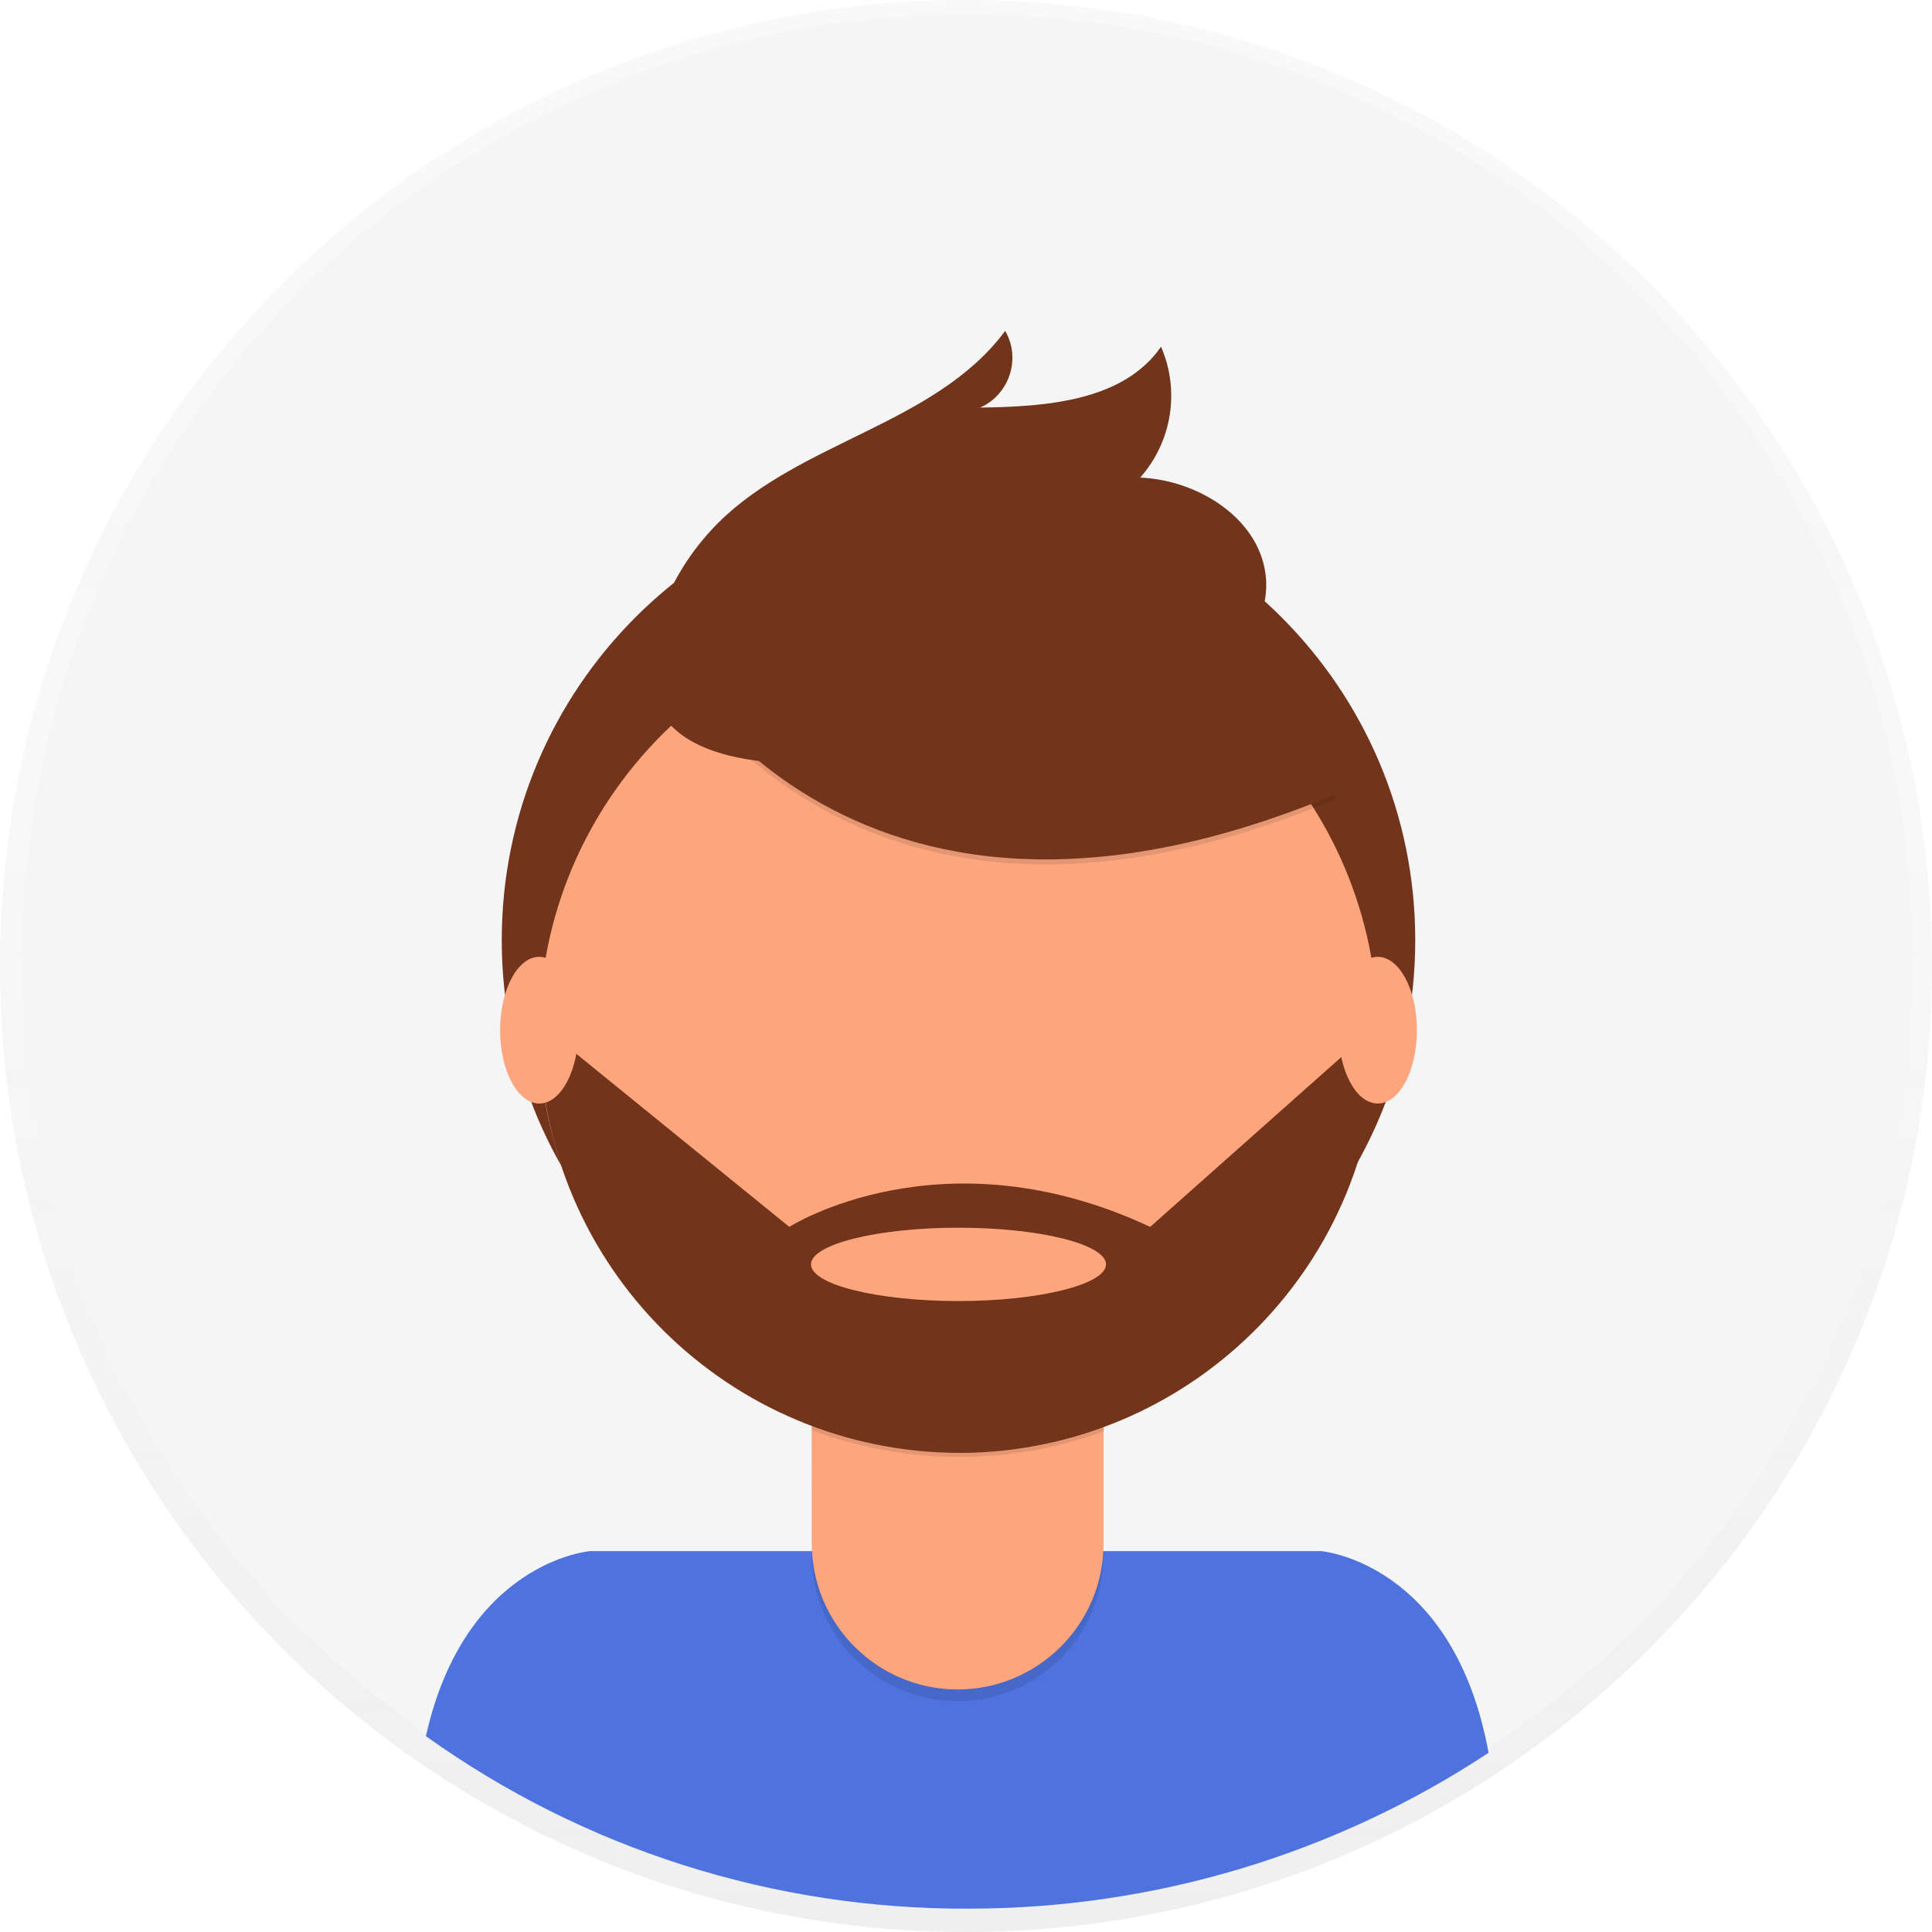
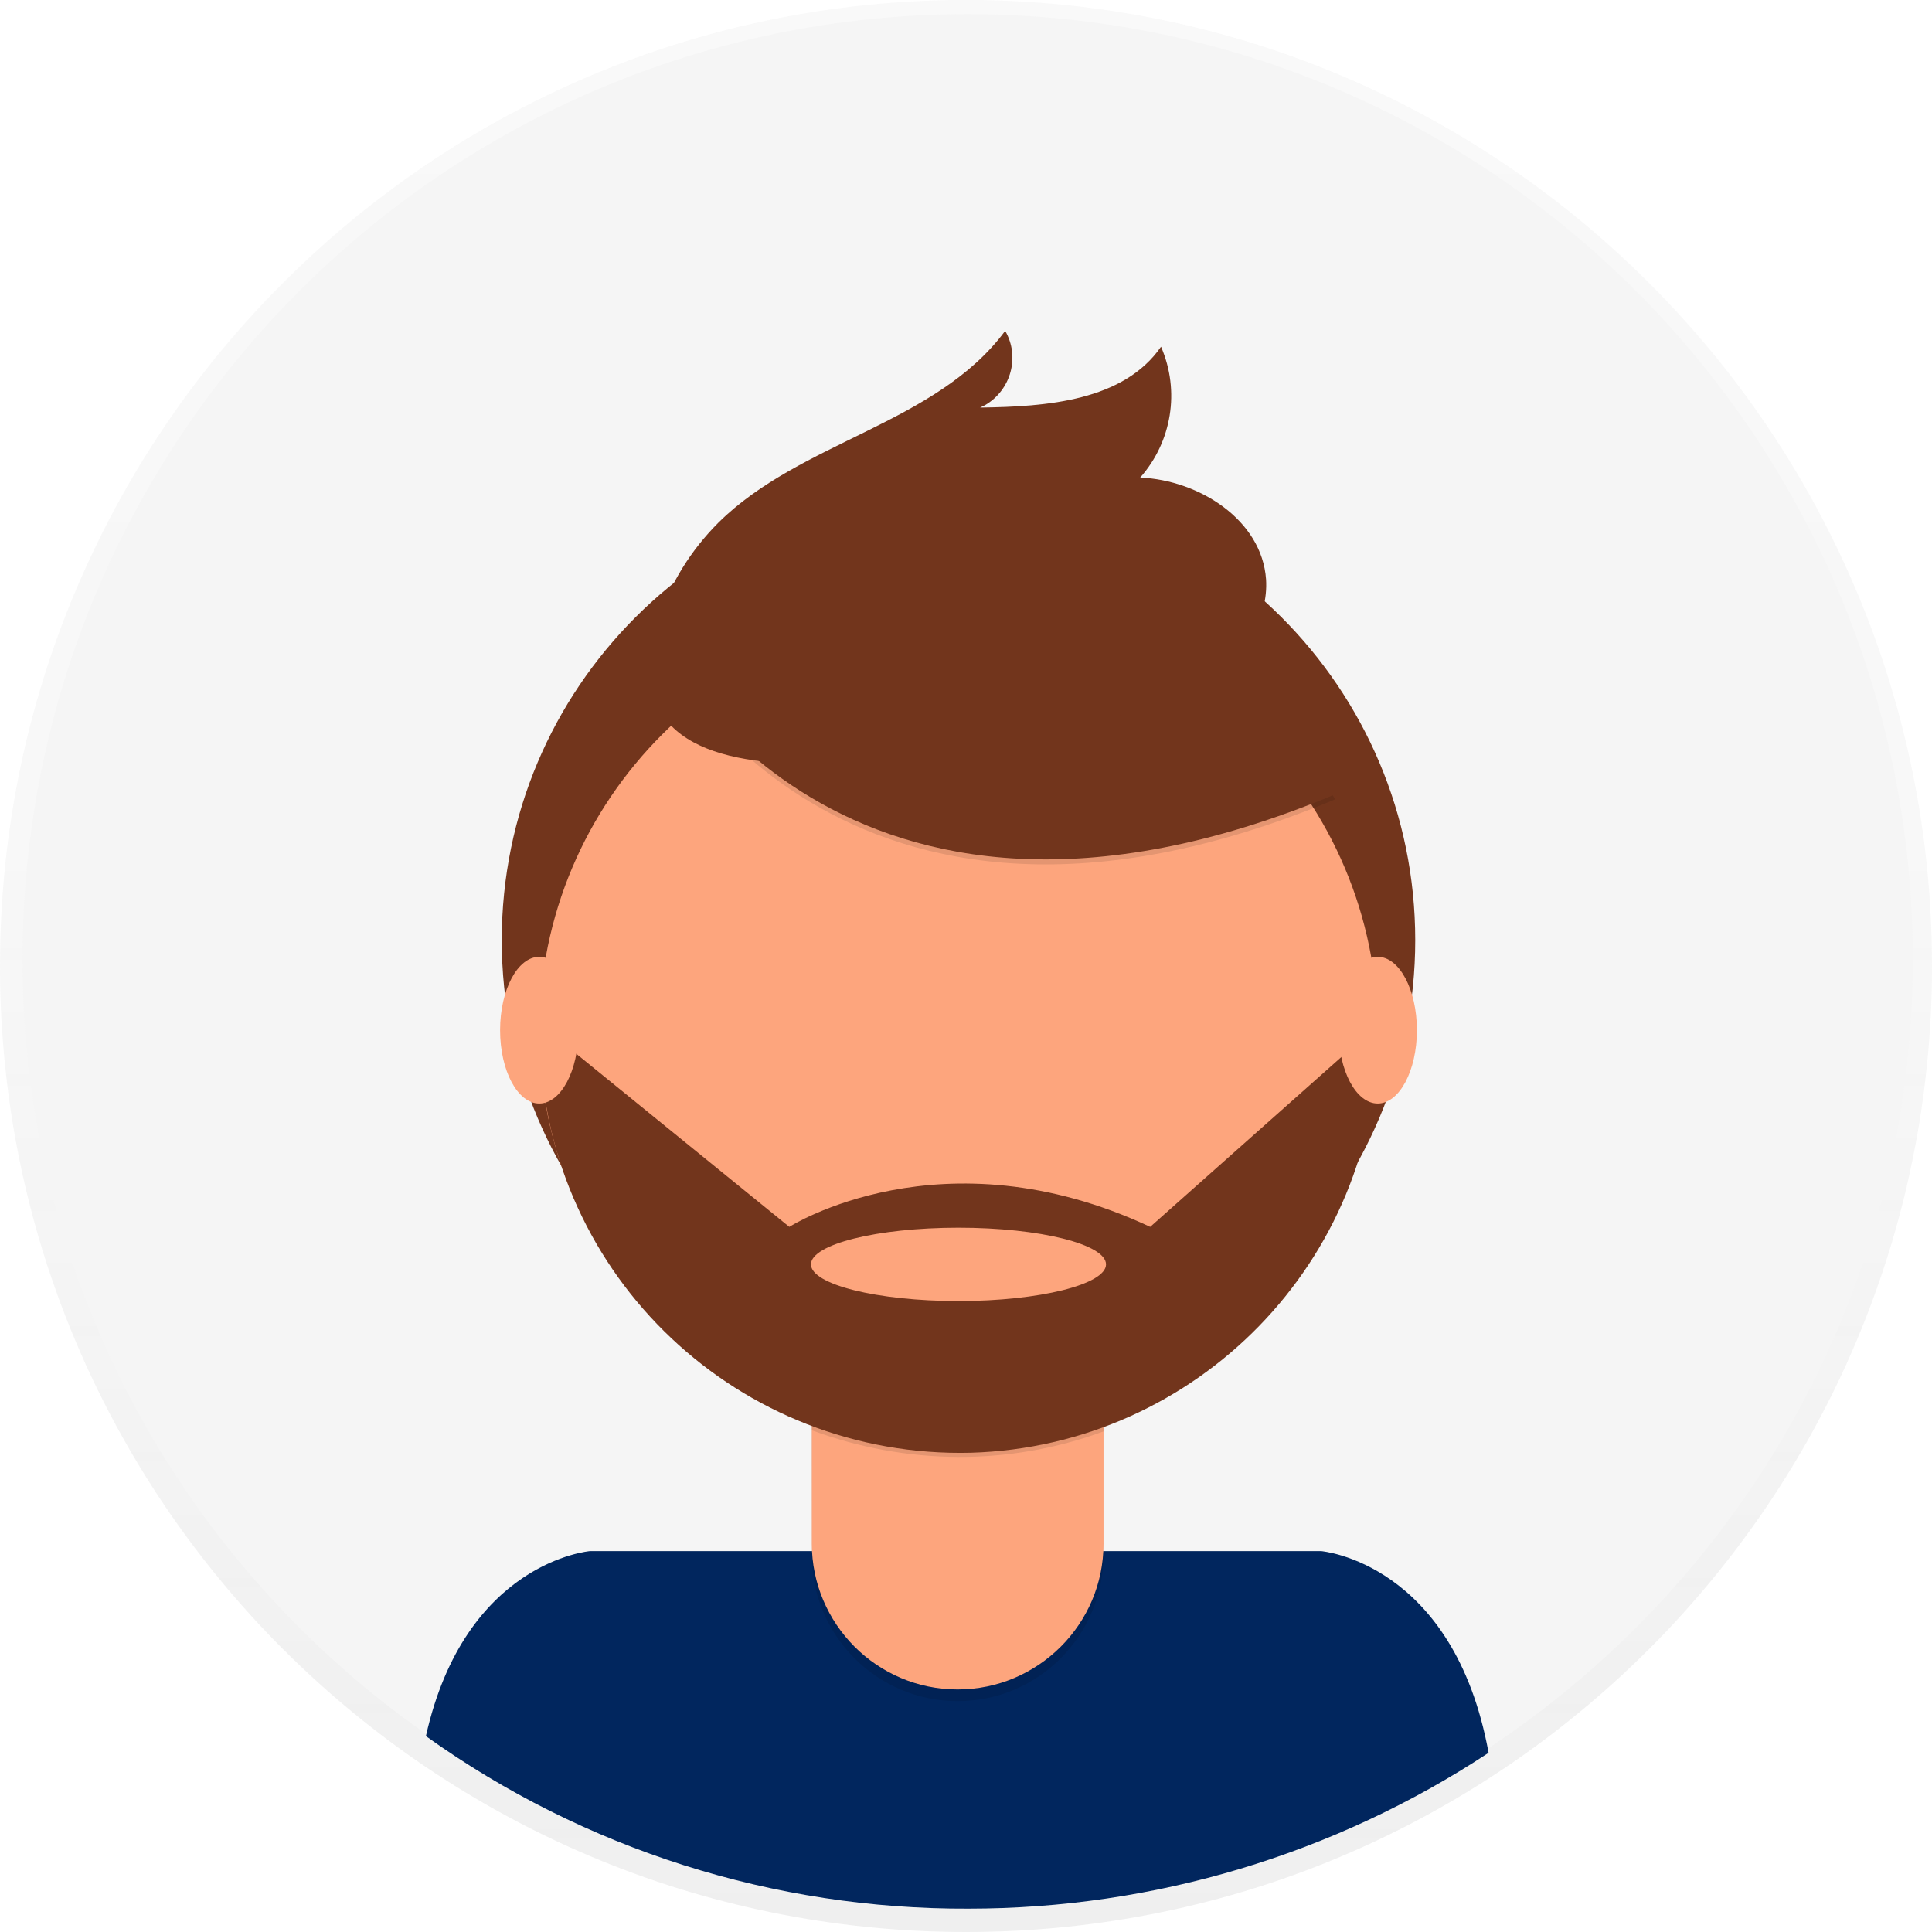
<svg xmlns="http://www.w3.org/2000/svg" version="1.1" id="_x38_8ce59e9-c4b8-4d1d-9d7a-ce0190159aa8" x="0px" y="0px" viewBox="0 0 231.8 231.8" style="enable-background:new 0 0 231.8 231.8;" xml:space="preserve">
  <style type="text/css">
	.st0{opacity:0.5;}
	.st1{fill:url(#SVGID_1_);}
	.st2{fill:#F5F5F5;}
- 	.st3{fill:#4E73DF;}
+ 	.st3{fill:#01265e;}
	.st4{fill:#72351C;}
	.st5{opacity:0.1;enable-background:new    ;}
	.st6{fill:#FDA57D;}
</style>
  <g class="st0">
    <linearGradient id="SVGID_1_" gradientUnits="userSpaceOnUse" x1="115.89" y1="526.22" x2="115.89" y2="758" gradientTransform="matrix(1 0 0 -1 0 758)">
      <stop offset="0" style="stop-color:#808080;stop-opacity:0.25" />
      <stop offset="0.54" style="stop-color:#808080;stop-opacity:0.12" />
      <stop offset="1" style="stop-color:#808080;stop-opacity:0.1" />
    </linearGradient>
    <circle class="st1" cx="115.9" cy="115.9" r="115.9" />
  </g>
  <circle class="st2" cx="116.1" cy="115.1" r="113.4" />
  <path class="st3" d="M116.2,229c22.2,0,43.9-6.5,62.4-18.7c-4.2-22.9-20.1-24.2-20.1-24.2H70.8c0,0-15,1.2-19.7,22.2  C70.1,221.9,92.9,229.1,116.2,229z" />
  <circle class="st4" cx="115" cy="112.8" r="54.8" />
  <path class="st5" d="M97.3,158.4h35.1l0,0v28.1c0,9.7-7.8,17.6-17.5,17.6c0,0,0,0,0,0l0,0c-9.7,0-17.5-7.9-17.5-17.5L97.3,158.4  L97.3,158.4z" />
  <path class="st6" d="M100.7,157.1h28.4c1.9,0,3.3,1.5,3.3,3.4v24.7c0,9.7-7.9,17.5-17.5,17.5l0,0c-9.7,0-17.5-7.9-17.5-17.5v-24.7  C97.3,158.6,98.8,157.1,100.7,157.1L100.7,157.1z" />
  <path class="st5" d="M97.4,171.6c11.3,4.2,23.8,4.3,35.1,0.1v-4.3H97.4V171.6z" />
  <circle class="st6" cx="115" cy="123.7" r="50.3" />
  <path class="st5" d="M79.2,77.9c0,0,21.2,43,81,18l-13.9-21.8l-24.7-8.9L79.2,77.9z" />
  <path class="st4" d="M79.2,77.3c0,0,21.2,43,81,18l-13.9-21.8l-24.7-8.9L79.2,77.3z" />
  <path class="st4" d="M79,74.4c1.4-4.4,3.9-8.4,7.2-11.7c9.9-9.8,26.1-11.8,34.4-23c1.8,3.1,0.7,7.1-2.4,8.9  c-0.2,0.1-0.4,0.2-0.6,0.3c8-0.1,17.2-0.8,21.7-7.3c2.3,5.3,1.3,11.4-2.5,15.7c7.1,0.3,14.6,5.1,15.1,12.2c0.3,4.7-2.6,9.1-6.5,11.9  s-8.5,3.9-13.1,4.9C118.8,89.2,70.3,101.6,79,74.4z" />
  <path class="st4" d="M165.3,124.1H164L138,147.2c-25-11.7-43.3,0-43.3,0l-27.2-22.1l-2.7,0.3c0.8,27.8,23.9,49.6,51.7,48.9  C143.6,173.5,165.3,151.3,165.3,124.1L165.3,124.1z M115,156.1c-9.8,0-17.7-2-17.7-4.4s7.9-4.4,17.7-4.4s17.7,2,17.7,4.4  S124.7,156.1,115,156.1L115,156.1z" />
  <ellipse class="st6" cx="64.7" cy="123.6" rx="4.7" ry="8.8" />
  <ellipse class="st6" cx="165.3" cy="123.6" rx="4.7" ry="8.8" />
</svg>
